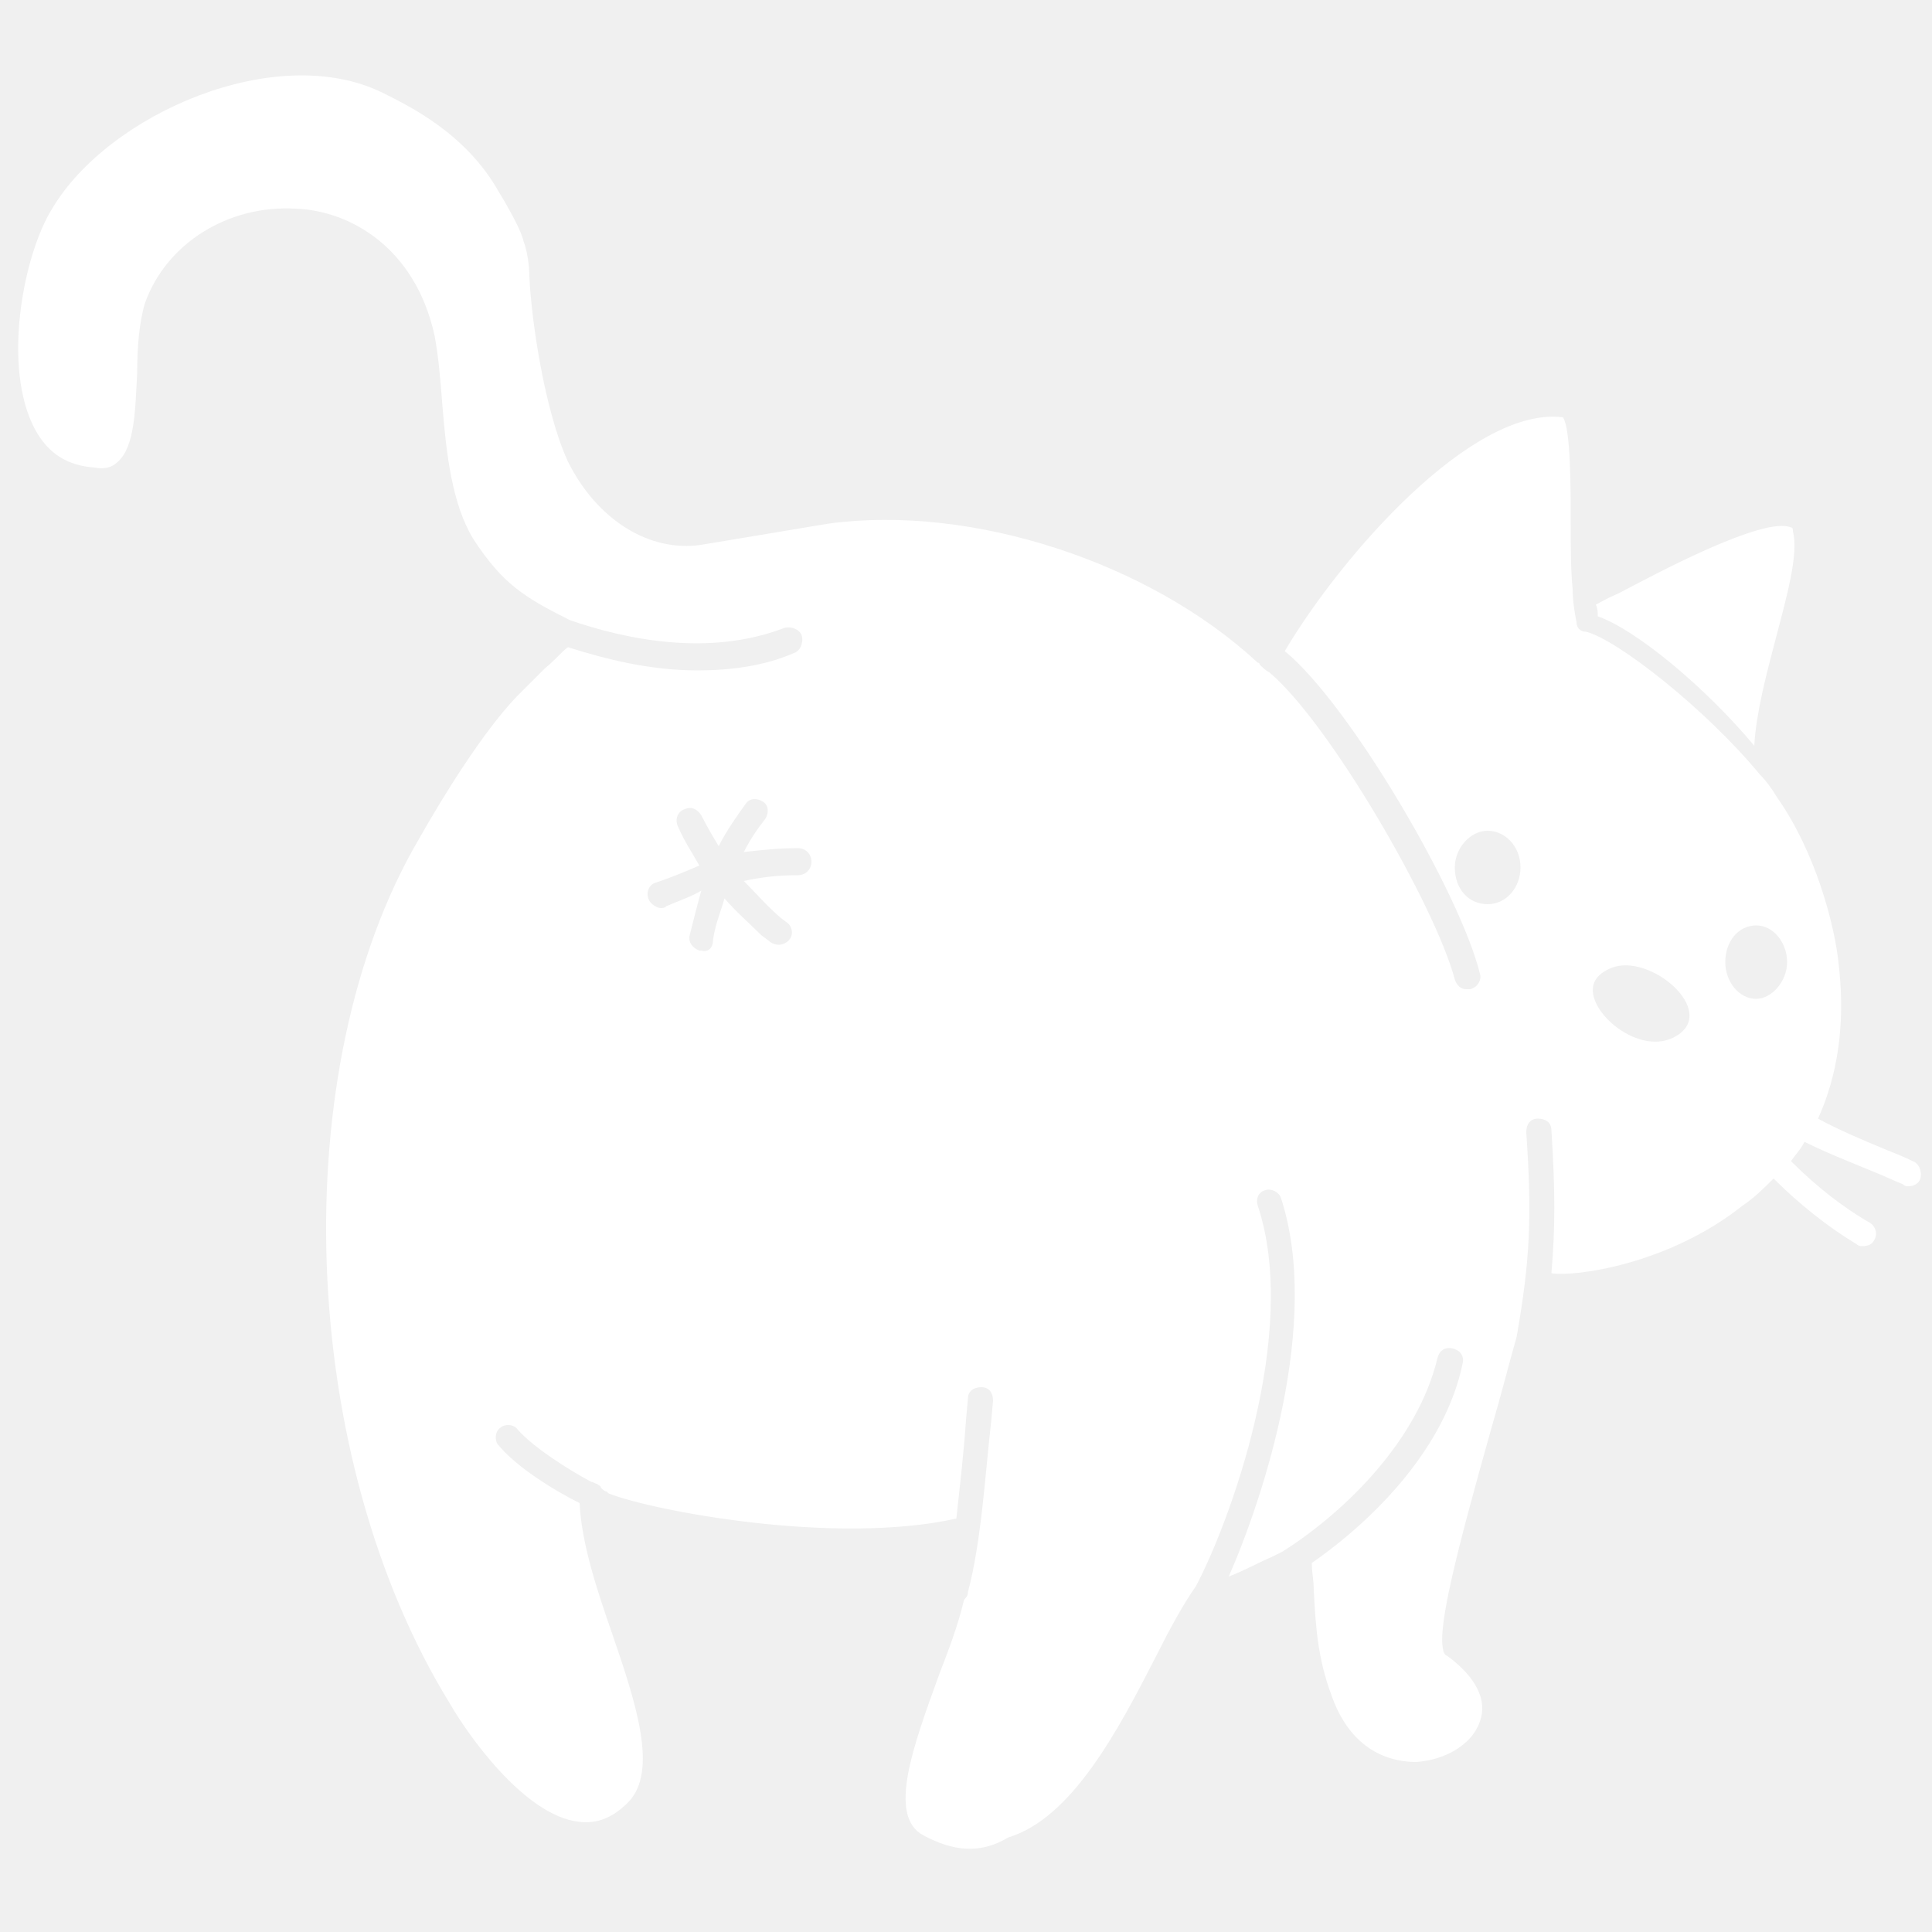
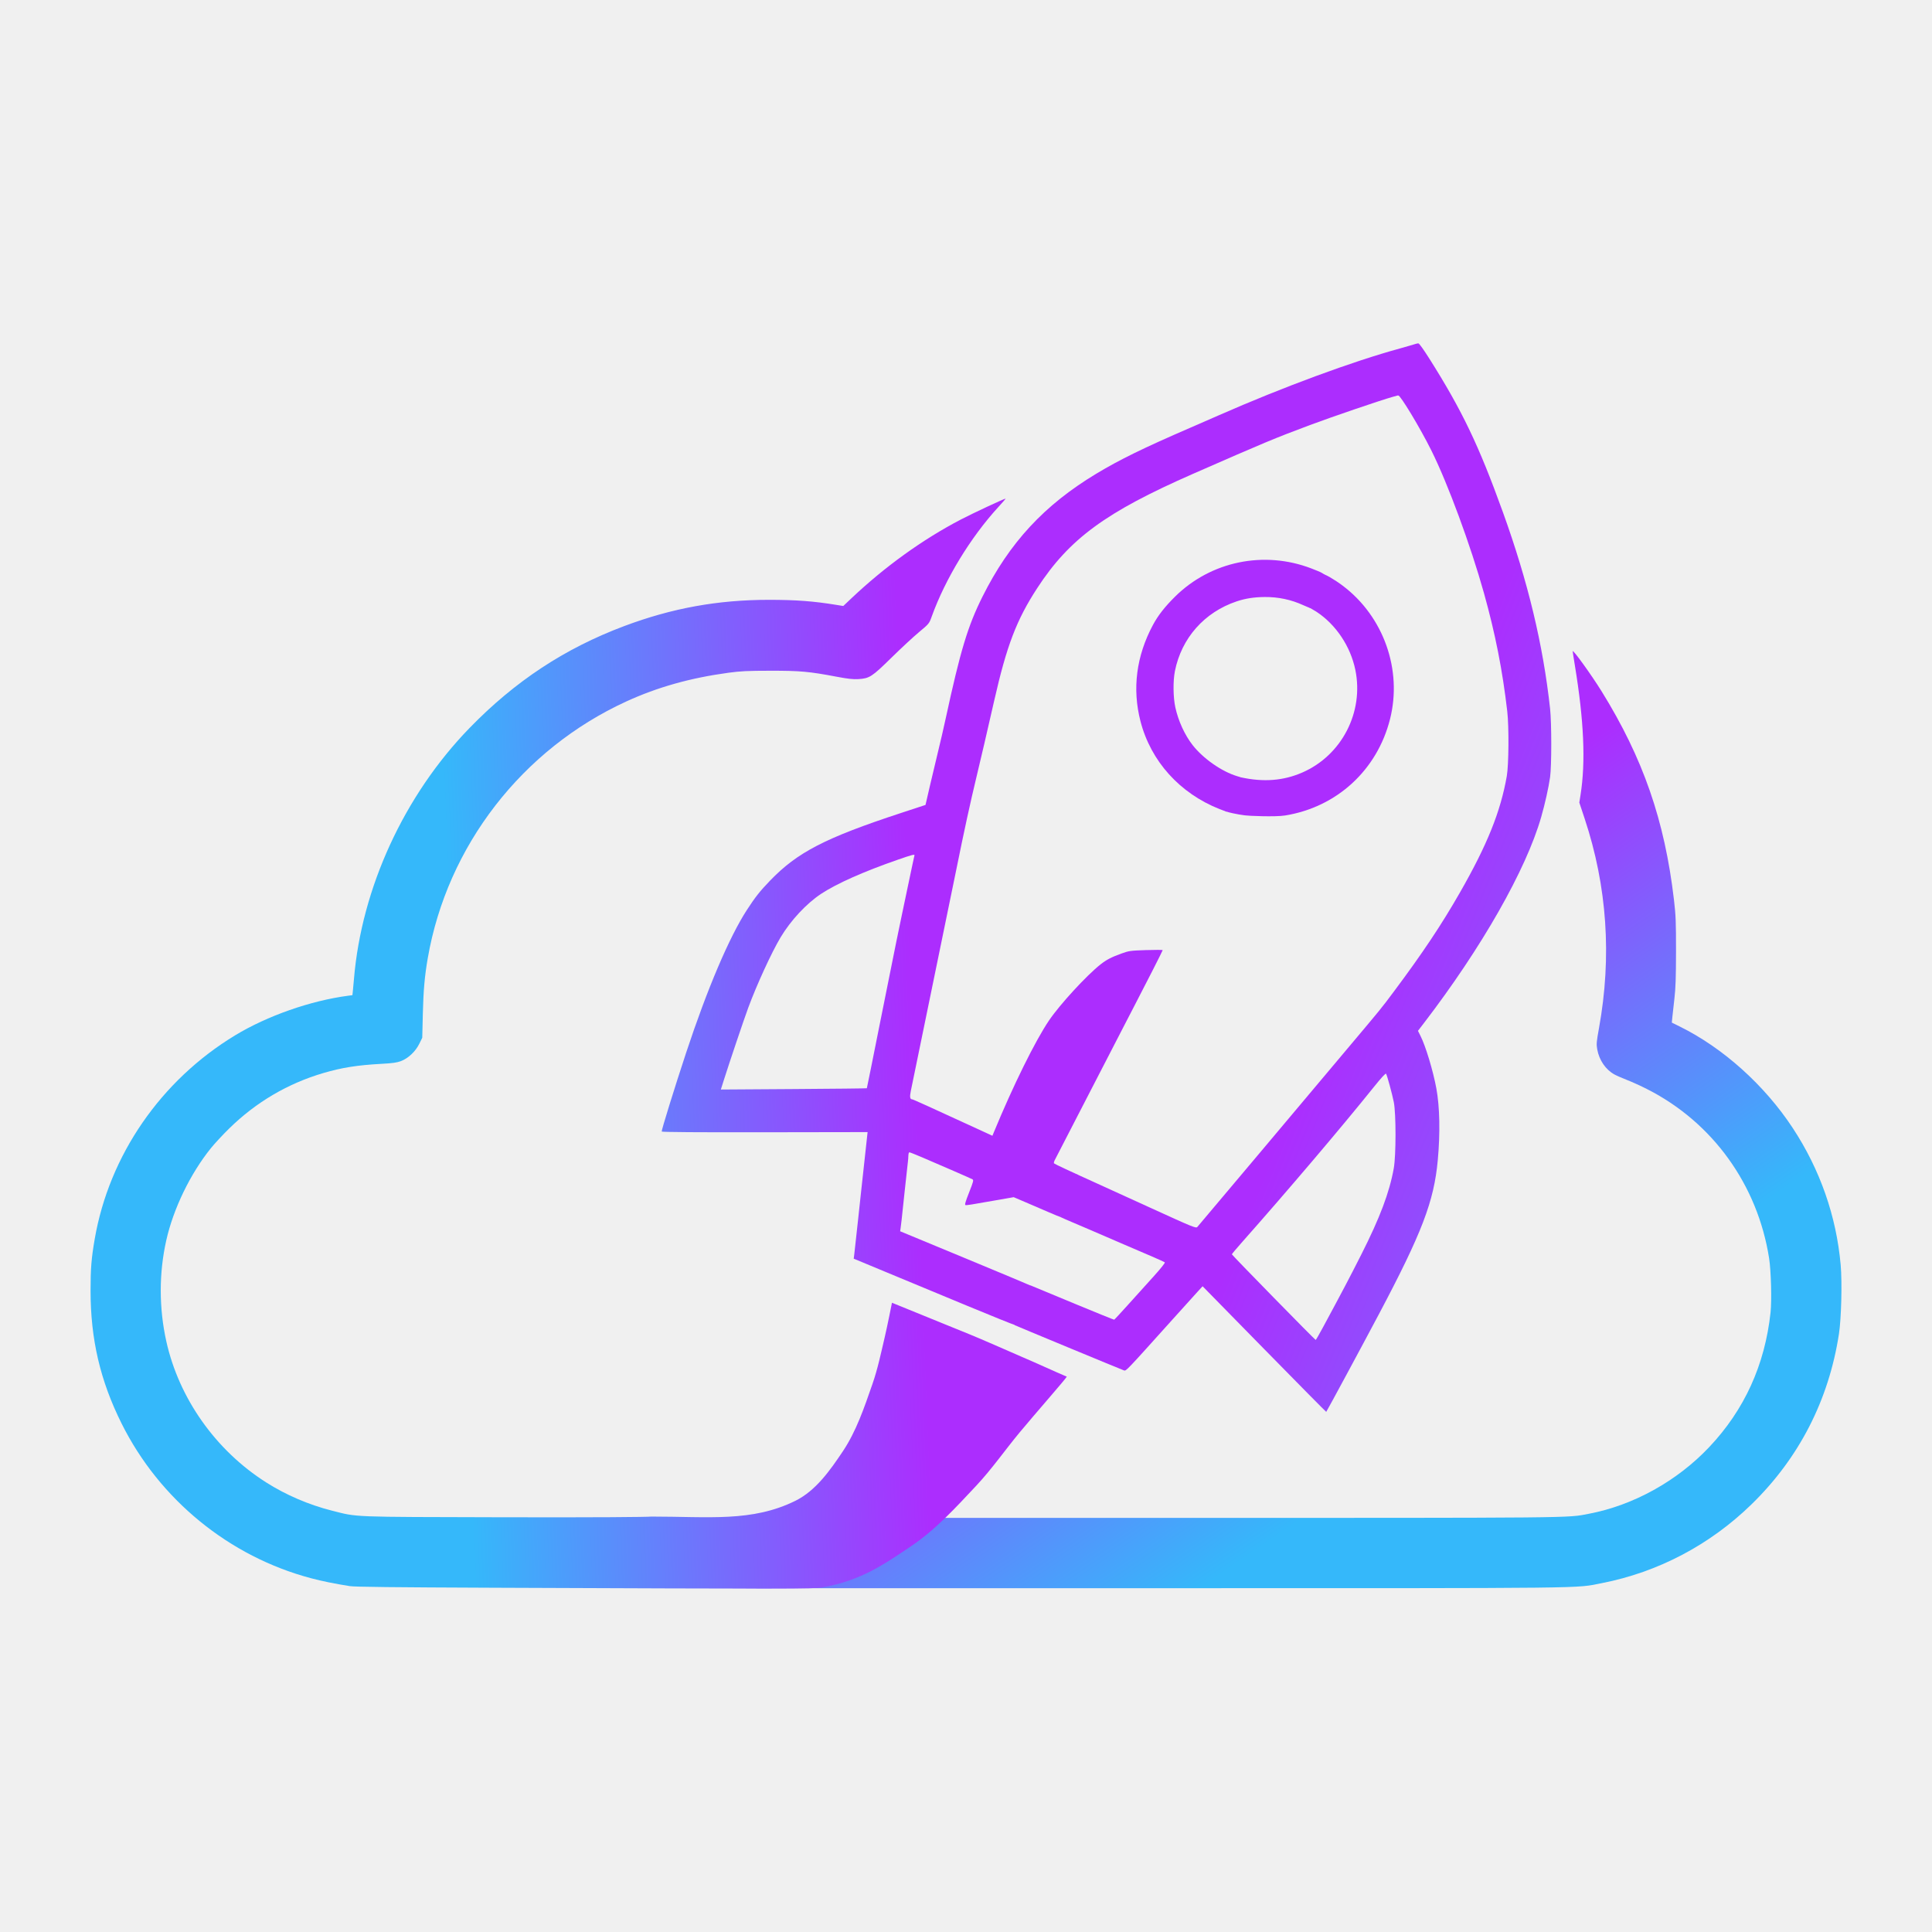
- <svg xmlns="http://www.w3.org/2000/svg" version="1.1" x="0px" y="0px" viewBox="0 0 100 100" style="enable-background:new 0 0 100 100;" xml:space="preserve">
-   <path marker-start="none" marker-end="none" style="fill-rule:evenodd;clip-rule:evenodd;fill:#FFFFFF;" d="M47.8,95c-1.9-1-0.5-4.7,0.8-8.3c0.5-1.3,1-2.6,1.3-3.9  c0.1-0.1,0.2-0.2,0.2-0.4c0.7-2.6,0.9-6.2,1.2-8.8l0.1-1.1c0-0.4-0.2-0.7-0.6-0.7c-0.4,0-0.7,0.2-0.7,0.6L50,73.5  c-0.1,1.5-0.3,3.3-0.5,5.1c-6.3,1.4-15.7-0.4-18-1.3c0,0-0.1-0.1-0.1-0.1c-0.1,0-0.2-0.1-0.3-0.2c0-0.1-0.1-0.1-0.2-0.2c0,0,0,0,0,0  c-0.1,0-0.2-0.1-0.3-0.1c0,0,0,0,0,0c-1.3-0.7-3-1.8-3.8-2.7c-0.2-0.3-0.7-0.3-0.9-0.1c-0.3,0.2-0.3,0.7-0.1,0.9  c0.9,1.1,2.8,2.3,4.2,3c0.1,2.1,0.9,4.5,1.7,6.8c1.2,3.5,2.4,7.1,0.8,8.7c-0.8,0.8-1.6,1.1-2.5,1c-2.9-0.3-5.9-4.7-6.7-6.1  c-7.9-12.8-8.6-32.9-1.6-44.8c1.3-2.3,3.3-5.5,5-7.3c0.4-0.4,0.9-0.9,1.5-1.5c0.6-0.5,0.9-0.9,1.2-1.1c1.9,0.6,4.2,1.2,6.7,1.2  c1.6,0,3.4-0.2,5-0.9c0.3-0.1,0.5-0.5,0.4-0.9c-0.1-0.3-0.5-0.5-0.9-0.4c-3.9,1.5-8.2,0.6-11.1-0.4c0,0,0,0,0,0  c-2.4-1.2-3.5-1.9-5-4.2c-1.1-1.8-1.4-4.4-1.6-6.9c-0.1-1.3-0.2-2.5-0.4-3.6c-1-4.6-4.4-6.5-7.2-6.6c-3.5-0.2-6.7,1.8-7.8,4.9  c-0.3,1-0.4,2.3-0.4,3.6c-0.1,1.8-0.1,3.8-1,4.6c-0.3,0.3-0.7,0.4-1.2,0.3c-1.4-0.1-2.4-0.7-3.1-2c-1.7-3.2-0.6-9,0.9-11.4  c2.9-4.9,11.6-8.7,17.1-6c1.4,0.7,4.3,2.1,6,5.1l0.3,0.5c0.4,0.7,0.9,1.6,1,2.1c0.2,0.5,0.3,1.3,0.3,1.8c0.1,2.3,0.8,7,2,9.6  c1.5,3,4.2,4.7,6.9,4.3l6.6-1.1c7.4-1,16.6,2,22.2,7.2c0,0,0.1,0,0.1,0.1c0.1,0.1,0.3,0.3,0.5,0.4c3.1,2.6,8.6,12.1,9.6,15.9  c0.1,0.3,0.3,0.5,0.6,0.5c0.1,0,0.1,0,0.2,0c0.4-0.1,0.6-0.5,0.5-0.8c-1-4.1-6.7-13.9-10.1-16.7c0,0,0,0,0,0  c2.9-4.9,9.7-12.7,14.4-12.1c0.4,0.6,0.4,3.6,0.4,5.6c0,1.1,0,2.3,0.1,3.3c0,0.6,0.1,1.2,0.2,1.7c0,0.3,0.2,0.5,0.5,0.5  c1.6,0.4,6.2,4,9,7.4c0.3,0.3,0.6,0.7,0.9,1.2c1.9,2.7,3,6.5,3.2,8.9c0.3,2.9-0.1,5.5-1.1,7.7c1.1,0.6,2.3,1.1,3.5,1.6  c0.5,0.2,1,0.4,1.4,0.6c0.3,0.1,0.5,0.5,0.4,0.9c-0.1,0.3-0.4,0.4-0.6,0.4c-0.1,0-0.2,0-0.3-0.1c-0.5-0.2-0.9-0.4-1.4-0.6  c-1.2-0.5-2.5-1-3.7-1.6c-0.2,0.4-0.5,0.7-0.7,1c1.3,1.3,2.7,2.4,4.1,3.2c0.3,0.2,0.4,0.6,0.2,0.9c-0.1,0.2-0.3,0.3-0.6,0.3  c-0.1,0-0.2,0-0.3-0.1c-1.5-0.9-3-2.1-4.3-3.4c-0.5,0.5-1,1-1.6,1.4c-3.9,3.1-8.8,3.7-9.9,3.5c0.2-2.3,0.2-4.3,0-7.4  c0-0.4-0.3-0.6-0.7-0.6c-0.4,0-0.6,0.3-0.6,0.7c0.3,4.4,0.2,6.6-0.5,10.6c0,0,0,0,0,0c-0.4,1.4-0.8,3-1.3,4.7  c-1.8,6.4-2.8,10.3-2.5,11.5c0,0.1,0.1,0.3,0.2,0.3c1.5,1.1,2.1,2.3,1.7,3.4c-0.4,1.2-1.8,2-3.3,2.1c-1,0-3.3-0.3-4.4-3.5  c-0.7-1.9-0.8-3.5-0.9-5.4c0-0.5-0.1-0.9-0.1-1.4c3.3-2.3,6.9-6,7.8-10.3c0.1-0.4-0.1-0.7-0.5-0.8c-0.4-0.1-0.7,0.1-0.8,0.5  c-1,4.2-4.7,7.9-8,10c-0.2,0.1-0.4,0.2-0.6,0.3c-0.5,0.2-1.4,0.7-2.2,1c1.8-4.1,4.8-13.2,2.7-19.6c-0.1-0.3-0.5-0.5-0.8-0.4  c-0.4,0.1-0.5,0.5-0.4,0.8c2.2,6.6-1.5,16.5-3.2,19.7c0,0,0,0,0,0c-0.7,1-1.4,2.3-2.1,3.7c-1.9,3.7-4.3,8.3-7.6,9.3  C50.7,96,49.3,95.8,47.8,95z M86.8,53.6c2.1-1.3-1.4-4.3-3.4-3.5c-0.5,0.2-0.8,0.5-0.9,0.8C82,52.3,84.9,54.8,86.8,53.6z M92.5,49.8  c0-1-0.7-1.9-1.6-1.9c-0.9,0-1.6,0.8-1.6,1.9c0,1,0.7,1.9,1.6,1.9C91.7,51.7,92.5,50.8,92.5,49.8z M36.9,48.7  c0.1-0.8,0.4-1.5,0.6-2.2c0.6,0.7,1.3,1.3,1.9,1.9l0.4,0.3c0.1,0.1,0.3,0.2,0.5,0.2c0.2,0,0.4-0.1,0.5-0.2c0.3-0.3,0.2-0.7,0-0.9  l-0.4-0.3c-0.7-0.6-1.3-1.3-1.9-1.9c0.9-0.2,1.8-0.3,2.8-0.3c0.4,0,0.7-0.3,0.7-0.7c0-0.4-0.3-0.7-0.7-0.7c-1,0-1.9,0.1-2.8,0.2  c0.3-0.6,0.7-1.2,1.1-1.7c0.2-0.3,0.2-0.7-0.1-0.9c-0.3-0.2-0.7-0.2-0.9,0.1c-0.5,0.7-1,1.4-1.4,2.2c-0.3-0.5-0.6-1-0.9-1.6  c-0.2-0.3-0.5-0.5-0.9-0.3c-0.3,0.1-0.5,0.5-0.3,0.9c0.3,0.7,0.7,1.3,1.1,2c-0.7,0.3-1.4,0.6-2.3,0.9c-0.3,0.1-0.5,0.5-0.3,0.9  c0.1,0.2,0.4,0.4,0.6,0.4c0.1,0,0.2,0,0.3-0.1c0.7-0.3,1.3-0.5,1.8-0.8c-0.2,0.7-0.4,1.5-0.6,2.3c-0.1,0.4,0.2,0.7,0.5,0.8  c0,0,0.1,0,0.1,0C36.6,49.3,36.9,49.1,36.9,48.7z M78.7,44.9c0-1.1-0.8-1.9-1.7-1.9c-0.9,0-1.7,0.9-1.7,1.9c0,1.1,0.7,1.9,1.7,1.9  C78,46.8,78.7,45.9,78.7,44.9z M82.7,31.9c0-0.2,0-0.4-0.1-0.6c0.2-0.1,0.5-0.3,1.2-0.6c1.9-1,7.5-4,8.9-3.4c0.1,0,0.1,0.1,0.1,0.2  c0.3,1.2-0.3,3.3-0.9,5.6c-0.5,1.9-1,3.8-1.1,5.5C88.3,35.6,84.7,32.6,82.7,31.9z" />
+ <svg xmlns="http://www.w3.org/2000/svg" width="512" height="512" viewBox="0 0 512 512" fill="none">
+   <path d="M197.736 411.572V402.257H305.388C420.166 402.257 415.1 402.304 421.104 401.159C432.879 398.913 444.44 392.505 452.945 383.511C462.285 373.634 467.708 361.735 469.214 347.818C469.56 344.63 469.347 336.723 468.828 333.423C465.77 313.984 453.891 297.488 436.607 288.684C434.875 287.801 432.456 286.696 431.232 286.229C430.009 285.761 428.48 285.09 427.835 284.739C425.528 283.481 423.803 280.966 423.285 278.108C423.032 276.712 423.077 276.173 423.751 272.452C427.185 253.505 425.906 234.867 419.942 216.924L418.534 212.689L418.861 210.633C420.24 201.961 419.76 190.948 417.371 176.434C417.046 174.458 416.779 172.729 416.779 172.592C416.779 171.967 421.727 178.824 424.469 183.249C435.437 200.952 441.158 217.446 443.618 238.458C444.101 242.583 444.169 244.302 444.162 252.128C444.154 258.978 444.057 261.904 443.742 264.588C443.516 266.518 443.268 268.75 443.191 269.548L443.05 271L445.158 272.041C456.638 277.708 467.635 287.589 475.102 298.945C482.327 309.932 486.658 322.306 487.798 335.218C488.206 339.85 487.966 349.444 487.339 353.512C484.636 371.046 476.785 386.358 464.202 398.634C453.178 409.388 439.434 416.631 424.524 419.544C417.244 420.966 424.227 420.887 306.057 420.887H197.736V411.572Z" fill="url(#paint0_linear_1620_1983)" />
+   <path d="M335.05 357.549L318.7 340.87L317.327 342.368C316.571 343.192 313.562 346.526 310.64 349.778C298.449 363.345 298.437 363.357 297.877 363.178C297.359 363.014 268.884 351.216 268.833 351.145C268.819 351.127 269.782 348.744 270.976 345.854L273.08 340.633L273.78 340.924C275.252 341.537 295.099 349.804 295.271 349.733C295.373 349.691 297.021 347.914 298.935 345.785C300.848 343.656 303.874 340.303 305.658 338.334C307.544 336.253 308.812 334.666 308.685 334.544C308.565 334.43 307.054 333.735 305.327 333.002C303.6 332.269 300.177 330.799 297.72 329.735C280.882 322.443 283.839 323.83 280.922 322.477C281.413 321.238 281.931 319.241 283.112 316.369L285.259 311.148L289.376 313.016C291.641 314.044 298.763 317.289 305.204 320.229C316.228 325.261 316.937 325.549 317.307 325.155C317.522 324.924 324.746 316.352 333.36 306.106C341.974 295.859 352.503 283.338 356.758 278.281C366.393 266.832 365.898 267.439 369.369 262.797C376.952 252.655 382.003 245.085 386.905 236.517C394.134 223.882 397.664 215.111 399.315 205.68C399.836 202.704 399.91 192.588 399.439 188.519C398.182 177.639 396.27 167.936 393.267 157.187C389.731 144.537 383.699 128.169 379.355 119.443C376.171 113.047 371.064 104.697 370.57 104.807C370.42 104.84 370.412 104.57 370.412 104.431C370.412 104.08 375.701 91.305 375.949 91.056C376.06 90.945 377.342 92.741 378.799 95.047C387.476 108.785 391.863 117.942 398.267 135.681C404.918 154.105 408.928 170.796 410.788 187.793C411.204 191.597 411.205 203.035 410.791 205.939C410.384 208.787 409.449 212.978 408.425 216.548C404.422 230.506 392.666 251.154 377.344 271.138L375.774 273.186L376.447 274.524C377.82 277.251 379.781 283.747 380.65 288.446C381.549 293.312 381.688 300.267 381.029 307.436C380.02 318.408 376.839 326.719 365.33 348.446C361.016 356.59 351.661 373.936 351.462 374.16C351.429 374.197 344.044 366.722 335.052 357.549L335.05 357.549ZM350.592 351.772C355.85 342.027 357.503 338.886 360.748 332.478C365.687 322.724 368.22 316.002 369.364 309.614C369.977 306.192 369.982 295.118 369.372 292.073C368.928 289.857 367.635 285.108 367.323 284.551C367.212 284.351 366.062 285.602 364.031 288.132C355.464 298.805 340.964 315.873 329.032 329.332C327.617 330.928 326.459 332.312 326.459 332.407C326.459 332.604 348.482 355.101 348.673 355.099C348.742 355.099 349.605 353.602 350.592 351.772H350.592ZM330.102 216.096C330.102 216.096 327.287 215.803 324.722 215.005C324.937 214.425 328.59 205.945 328.839 206C334.857 207.317 340.075 206.914 345.083 204.744C355.566 200.203 361.497 188.739 359.176 177.507C357.888 171.273 354.036 165.518 348.886 162.13L346.954 160.981L348.825 156.702C349.835 154.392 350.623 152.367 350.671 152.241C350.797 151.92 353.654 153.568 355.865 155.238C366.69 163.415 371.678 177.529 368.365 190.605C364.948 204.089 354.282 213.883 340.594 216.108C337.921 216.542 330.623 216.2 330.102 216.095C329.582 215.991 330.102 216.095 330.102 216.095V216.096Z" fill="url(#paint1_linear_1620_1983)" />
+   <path d="M130.74 420.767C104.469 420.666 94.017 420.548 92.703 420.339C88.578 419.682 85.403 419.036 82.439 418.251C60.751 412.504 42.275 397.419 32.227 377.255C26.553 365.869 24 354.936 24 342.024C24 336.154 24.217 333.463 25.1 328.354C28.938 306.165 42.621 286.31 62.294 274.385C70.82 269.216 82.307 265.189 92.265 263.878L93.396 263.729L93.525 262.471C93.597 261.779 93.718 260.451 93.796 259.519C95.806 235.34 107.113 210.759 124.42 192.941C136.487 180.517 149.666 171.832 165.421 165.919C178.098 161.161 190.238 158.961 203.794 158.962C210.94 158.963 215.495 159.303 221.545 160.284L223.477 160.597L225.547 158.637C234.462 150.194 244.479 142.976 254.631 137.679C257.73 136.062 266.138 132.134 266.5 132.134C266.566 132.134 265.696 133.141 264.568 134.372C257.197 142.415 250.508 153.413 246.909 163.406C246.239 165.266 246.212 165.3 243.55 167.518C242.073 168.749 238.787 171.795 236.248 174.288C231.048 179.391 230.432 179.79 227.462 179.971C226.094 180.055 224.697 179.901 221.756 179.345C214.418 177.956 212.069 177.743 204.157 177.753C198.095 177.76 196.276 177.848 193.02 178.29C182.981 179.652 174.236 182.109 165.999 185.884C138.341 198.558 118.505 224.208 113.357 253.952C112.543 258.652 112.207 262.444 112.058 268.598L111.903 275.015L111.112 276.624C110.116 278.649 108.214 280.449 106.287 281.188C105.203 281.604 104.079 281.765 101.156 281.923C94.724 282.27 90.619 282.919 85.7 284.364C76.26 287.138 67.83 292.101 60.741 299.058C59.035 300.732 56.851 303.082 55.887 304.28C50.413 311.083 45.94 320.328 44.057 328.732C42.111 337.413 42.116 346.644 44.071 355.452C47.431 370.59 57.154 384.342 70.5 392.833C75.762 396.181 81.856 398.797 88.02 400.352C94.906 402.09 92.426 401.994 133.034 402.092C158.639 402.153 171.25 402.034 172.641 401.909C187.95 401.906 199.277 403.391 210.746 397.749C216.181 395.075 219.972 389.676 223.345 384.638C226.958 379.243 229.058 372.938 231.198 366.805C232.61 362.758 233.477 358.539 234.462 354.367C235.176 351.342 236.379 345.24 236.379 345.24C236.379 345.24 242.601 347.79 244.162 348.406C245.744 349.03 255.59 353.083 256.96 353.613C258.457 354.193 268.576 358.589 270.677 359.53C274.071 360.957 279.437 363.441 282.714 364.831C282.367 365.506 274.335 374.645 270.214 379.61C266.335 384.284 262.86 389.307 258.707 393.737C253.338 399.464 247.958 405.378 241.445 409.756C234.293 414.563 228.257 418.835 218.012 420.659C215.428 421.119 209.514 421.071 130.74 420.767L130.74 420.767ZM256.201 345.999C249.493 343.218 240.008 339.281 235.123 337.251L226.242 333.56L226.371 332.59C226.442 332.056 226.879 328.081 227.342 323.756C227.805 319.432 228.24 315.403 228.308 314.804C228.376 314.206 228.703 311.212 229.035 308.151C229.366 305.09 229.702 302.008 229.781 301.302L229.925 300.018L202.682 300.062C185.115 300.092 175.41 300.023 175.359 299.87C175.26 299.573 178.801 288.145 181.827 278.997C187.45 261.996 193.263 248.338 197.943 241.132C200.153 237.729 201.392 236.159 204.03 233.42C211.32 225.851 218.647 222.064 238.84 215.427L245.268 213.315L246.527 207.868C247.22 204.872 248.204 200.733 248.715 198.67C249.226 196.607 250.091 192.851 250.638 190.323C254.518 172.403 256.469 165.939 260.34 158.174C267.497 143.818 276.746 133.825 290.575 125.509C296.773 121.781 303.011 118.731 315.369 113.384C317.428 112.493 320.851 111 322.976 110.065C339.94 102.608 358.532 95.748 371.035 92.333C375.112 91.219 376.096 90.708 375.983 91.17C375.937 91.362 374.671 94.774 373.21 98.319L370.555 104.764L369.105 105.165C366.074 106.002 352.996 110.459 347.167 112.64C337.687 116.188 335.108 117.264 316.093 125.602C293.008 135.726 283.392 142.783 274.881 155.848C269.384 164.287 266.796 171.058 263.464 185.726C261.592 193.965 259.951 201.026 258.769 205.929C257.121 212.763 255.511 220.156 253.423 230.486C253.1 232.083 252.395 235.513 251.856 238.108C251.317 240.702 250.612 244.132 250.29 245.729C249.967 247.326 249.095 251.572 248.353 255.165C247.61 258.758 246.738 263.004 246.415 264.601C246.092 266.198 245.387 269.627 244.85 272.222C244.312 274.817 243.383 279.335 242.785 282.263C242.188 285.19 241.55 288.293 241.368 289.158C241.05 290.669 241.16 291.336 241.727 291.336C241.958 291.336 246.183 293.247 259.297 299.285L262.998 300.989L263.367 300.094C268.457 287.757 274.329 275.856 278.003 270.428C280.867 266.196 288.001 258.441 291.687 255.551C293.268 254.312 294.535 253.657 297.256 252.673C299.175 251.979 299.596 251.921 303.716 251.785C306.14 251.704 308.124 251.711 308.124 251.8C308.124 251.95 303.657 260.741 300.758 266.294C300.064 267.625 298.543 270.565 297.379 272.827C296.214 275.089 294.53 278.355 293.635 280.085C292.74 281.815 291.109 284.973 290.012 287.102C288.914 289.231 287.229 292.497 286.267 294.36C285.305 296.223 283.481 299.762 282.212 302.223C280.943 304.685 279.737 307.024 279.531 307.42C279.325 307.816 279.235 308.217 279.331 308.311C279.427 308.405 280.809 309.085 282.401 309.82C283.993 310.556 285.588 311.274 285.762 311.39C285.682 311.569 281.227 322.135 280.961 322.486C280.936 322.52 279.512 321.937 277.796 321.194C276.08 320.451 273.317 319.262 271.657 318.553L268.638 317.263L264.653 317.964C257.06 319.3 256.197 319.437 255.866 319.359C255.615 319.3 255.853 318.468 256.819 316.016C257.978 313.074 258.064 312.729 257.696 312.522C257.268 312.282 249.585 308.929 244.31 306.68C242.618 305.959 241.124 305.369 240.989 305.369C240.855 305.369 240.736 305.777 240.725 306.276C240.713 306.775 240.664 307.456 240.613 307.788C240.562 308.121 240.187 311.551 239.778 315.41C238.848 324.185 238.822 324.42 238.672 325.45L238.549 326.297L255.647 333.382C265.05 337.279 272.889 340.558 273.067 340.668C273.32 340.826 272.962 341.911 271.411 345.681C270.323 348.327 269.378 350.628 269.311 350.794C269.245 350.961 269.012 351.088 268.793 351.077C268.575 351.065 262.909 348.781 256.201 346L256.201 345.999ZM229.723 288.397C229.756 288.35 231.33 280.527 233.222 271.012C235.114 261.497 237.039 251.916 237.499 249.721C237.958 247.525 238.658 244.15 239.053 242.22C239.448 240.291 240.157 236.915 240.629 234.72C241.101 232.524 241.652 229.911 241.853 228.913C242.054 227.915 242.275 226.908 242.343 226.676C242.443 226.333 241.639 226.542 238.043 227.791C228.863 230.98 221.738 234.147 217.609 236.873C213.718 239.442 209.553 243.912 206.868 248.401C204.488 252.379 200.581 260.878 198.307 267.02C197.196 270.022 193.328 281.479 191.865 286.104L191.033 288.735L210.348 288.609C220.972 288.54 229.691 288.445 229.723 288.398L229.723 288.397ZM323.218 214.425C312.65 210.243 304.98 201.734 302.243 191.158C300.013 182.541 301.132 173.851 305.529 165.644C306.89 163.105 308.659 160.834 311.373 158.143C320.857 148.743 334.972 145.818 347.541 150.65C348.774 151.124 349.958 151.606 350.302 151.821L351.049 152.291L349.188 156.726C348.194 159.094 347.381 161.09 347.337 161.143C347.293 161.196 346.406 160.85 345.367 160.374C342.177 158.913 338.743 158.186 335.172 158.215C332.328 158.239 330.034 158.596 327.697 159.382C319.165 162.252 313.106 169.106 311.361 177.862C310.843 180.46 310.893 184.792 311.471 187.439C312.264 191.07 313.96 194.774 316.06 197.46C318.858 201.038 323.792 204.48 327.873 205.7C328.442 205.87 328.941 205.998 328.904 206.085C328.867 206.172 327.962 208.303 326.972 210.723C325.982 213.142 325.112 215.116 325.04 215.108C324.968 215.1 324.148 214.793 323.218 214.425V214.425Z" fill="url(#paint2_linear_1620_1983)" />
+   <defs>
+     <linearGradient id="paint0_linear_1620_1983" x1="434.532" y1="341.321" x2="362.238" y2="235.77" gradientUnits="userSpaceOnUse">
+       <stop stop-color="#35B8FA" />
+       <stop offset="1" stop-color="#AC2DFE" />
+     </linearGradient>
+     <linearGradient id="paint1_linear_1620_1983" x1="557.134" y1="292.381" x2="372.299" y2="218.023" gradientUnits="userSpaceOnUse">
+       <stop stop-color="#35B8FA" />
+       <stop offset="1" stop-color="#AC2DFE" />
+     </linearGradient>
+     <linearGradient id="paint2_linear_1620_1983" x1="119.134" y1="250.317" x2="241.083" y2="245.551" gradientUnits="userSpaceOnUse">
+       <stop stop-color="#35B8FA" />
+       <stop offset="1" stop-color="#AC2DFE" />
+     </linearGradient>
+   </defs>
</svg>
